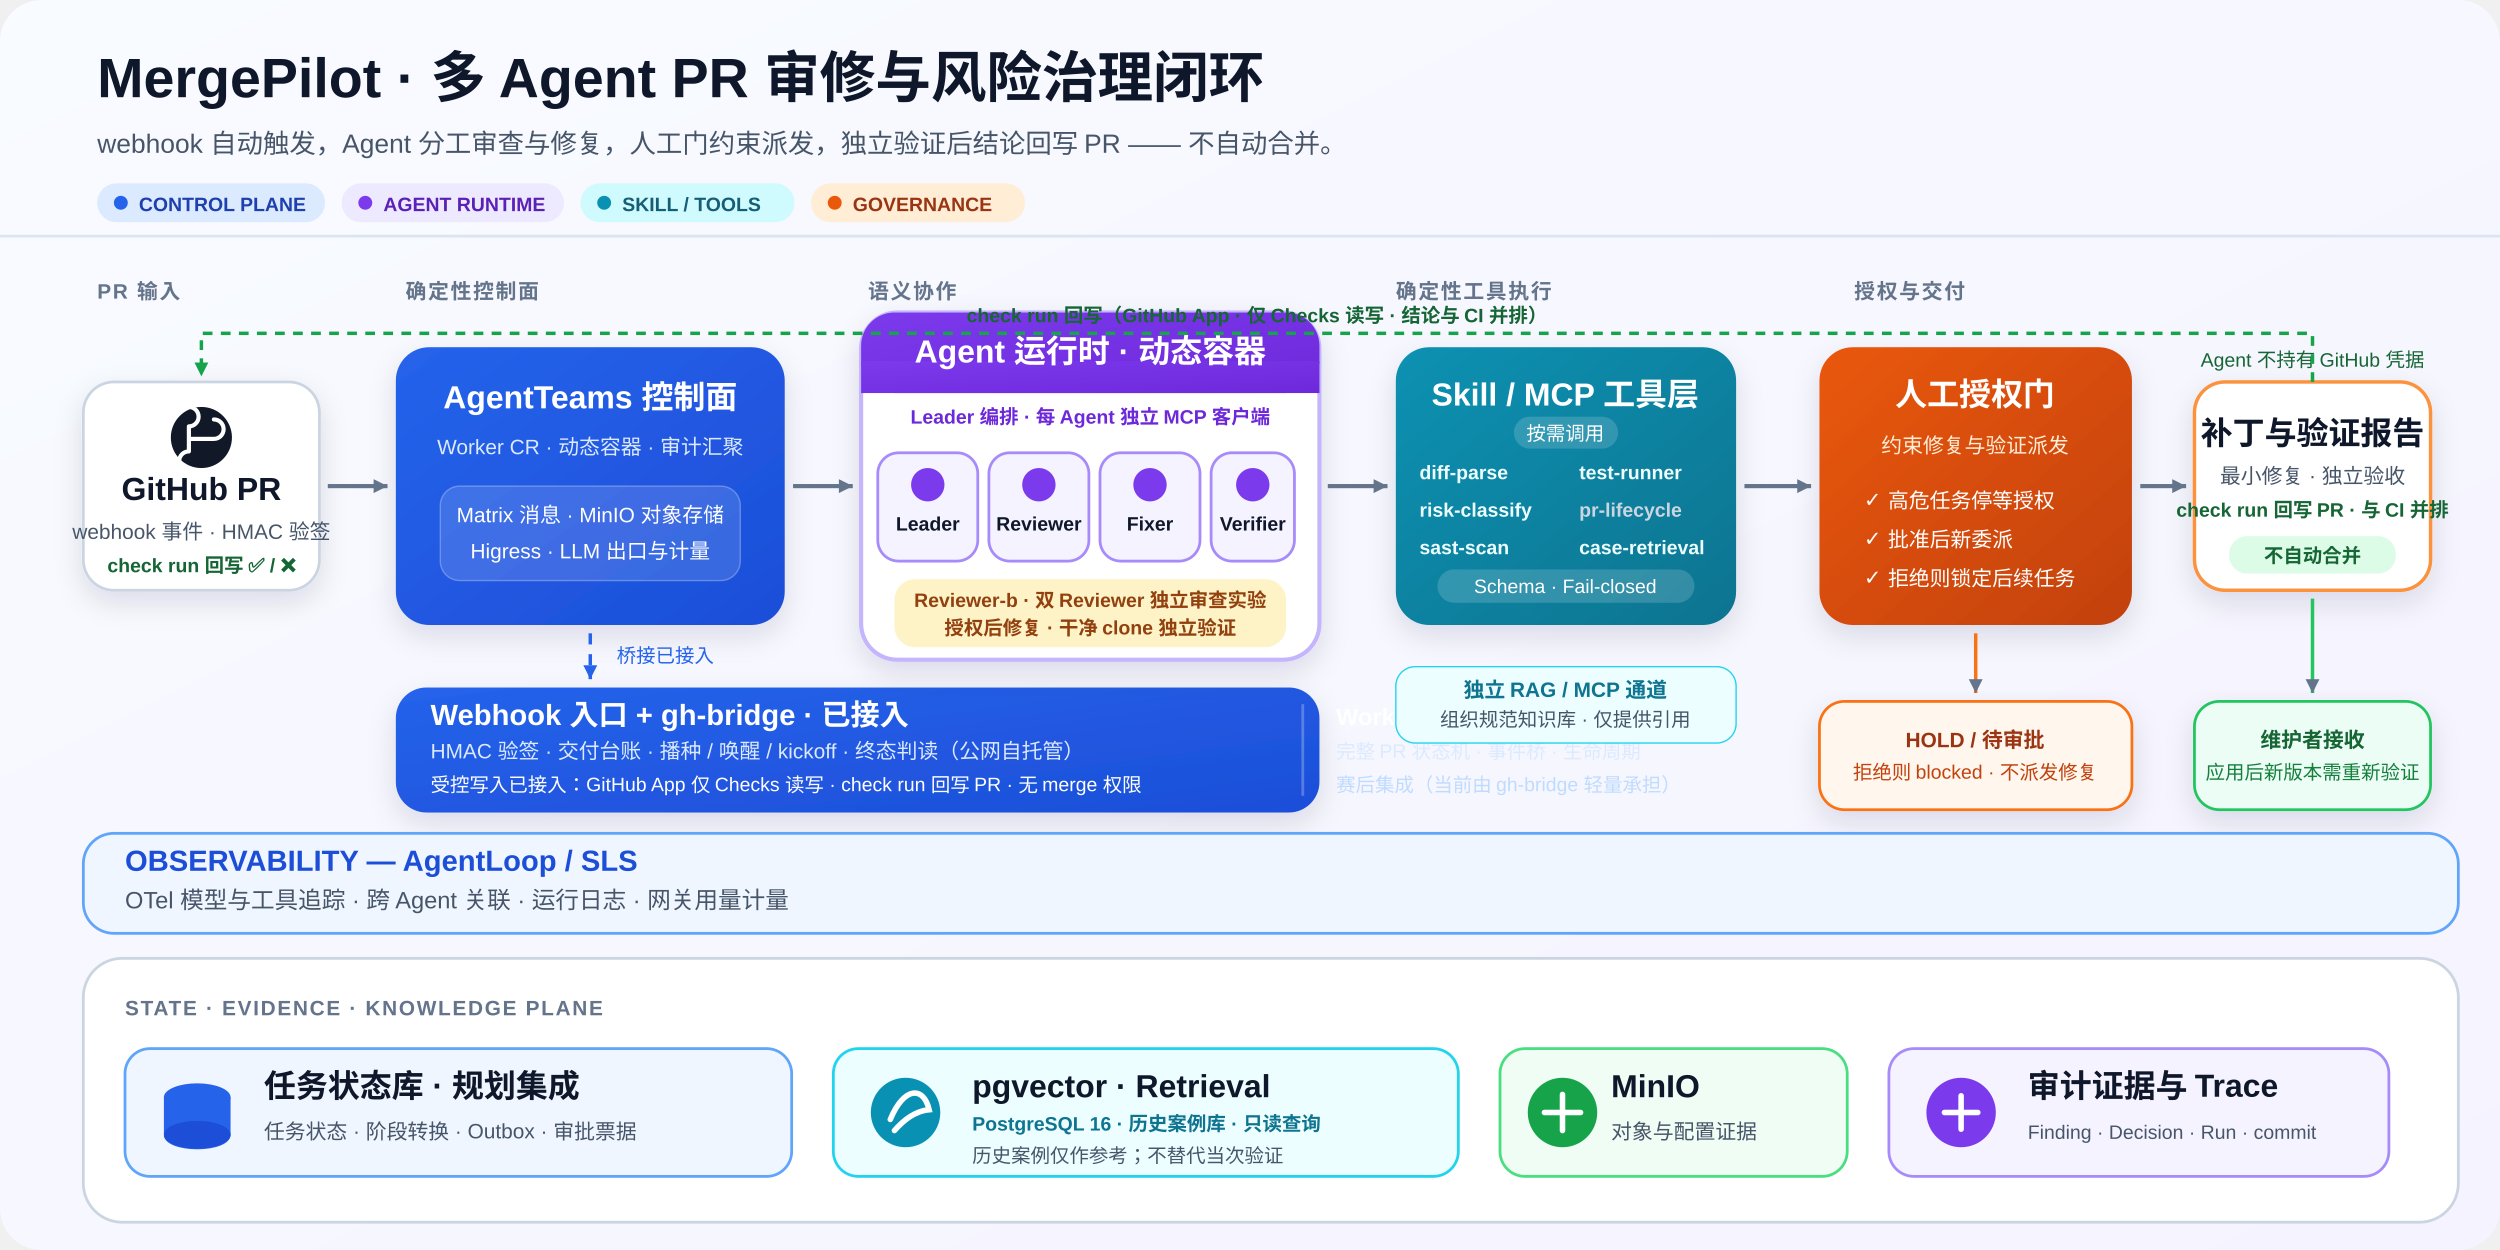
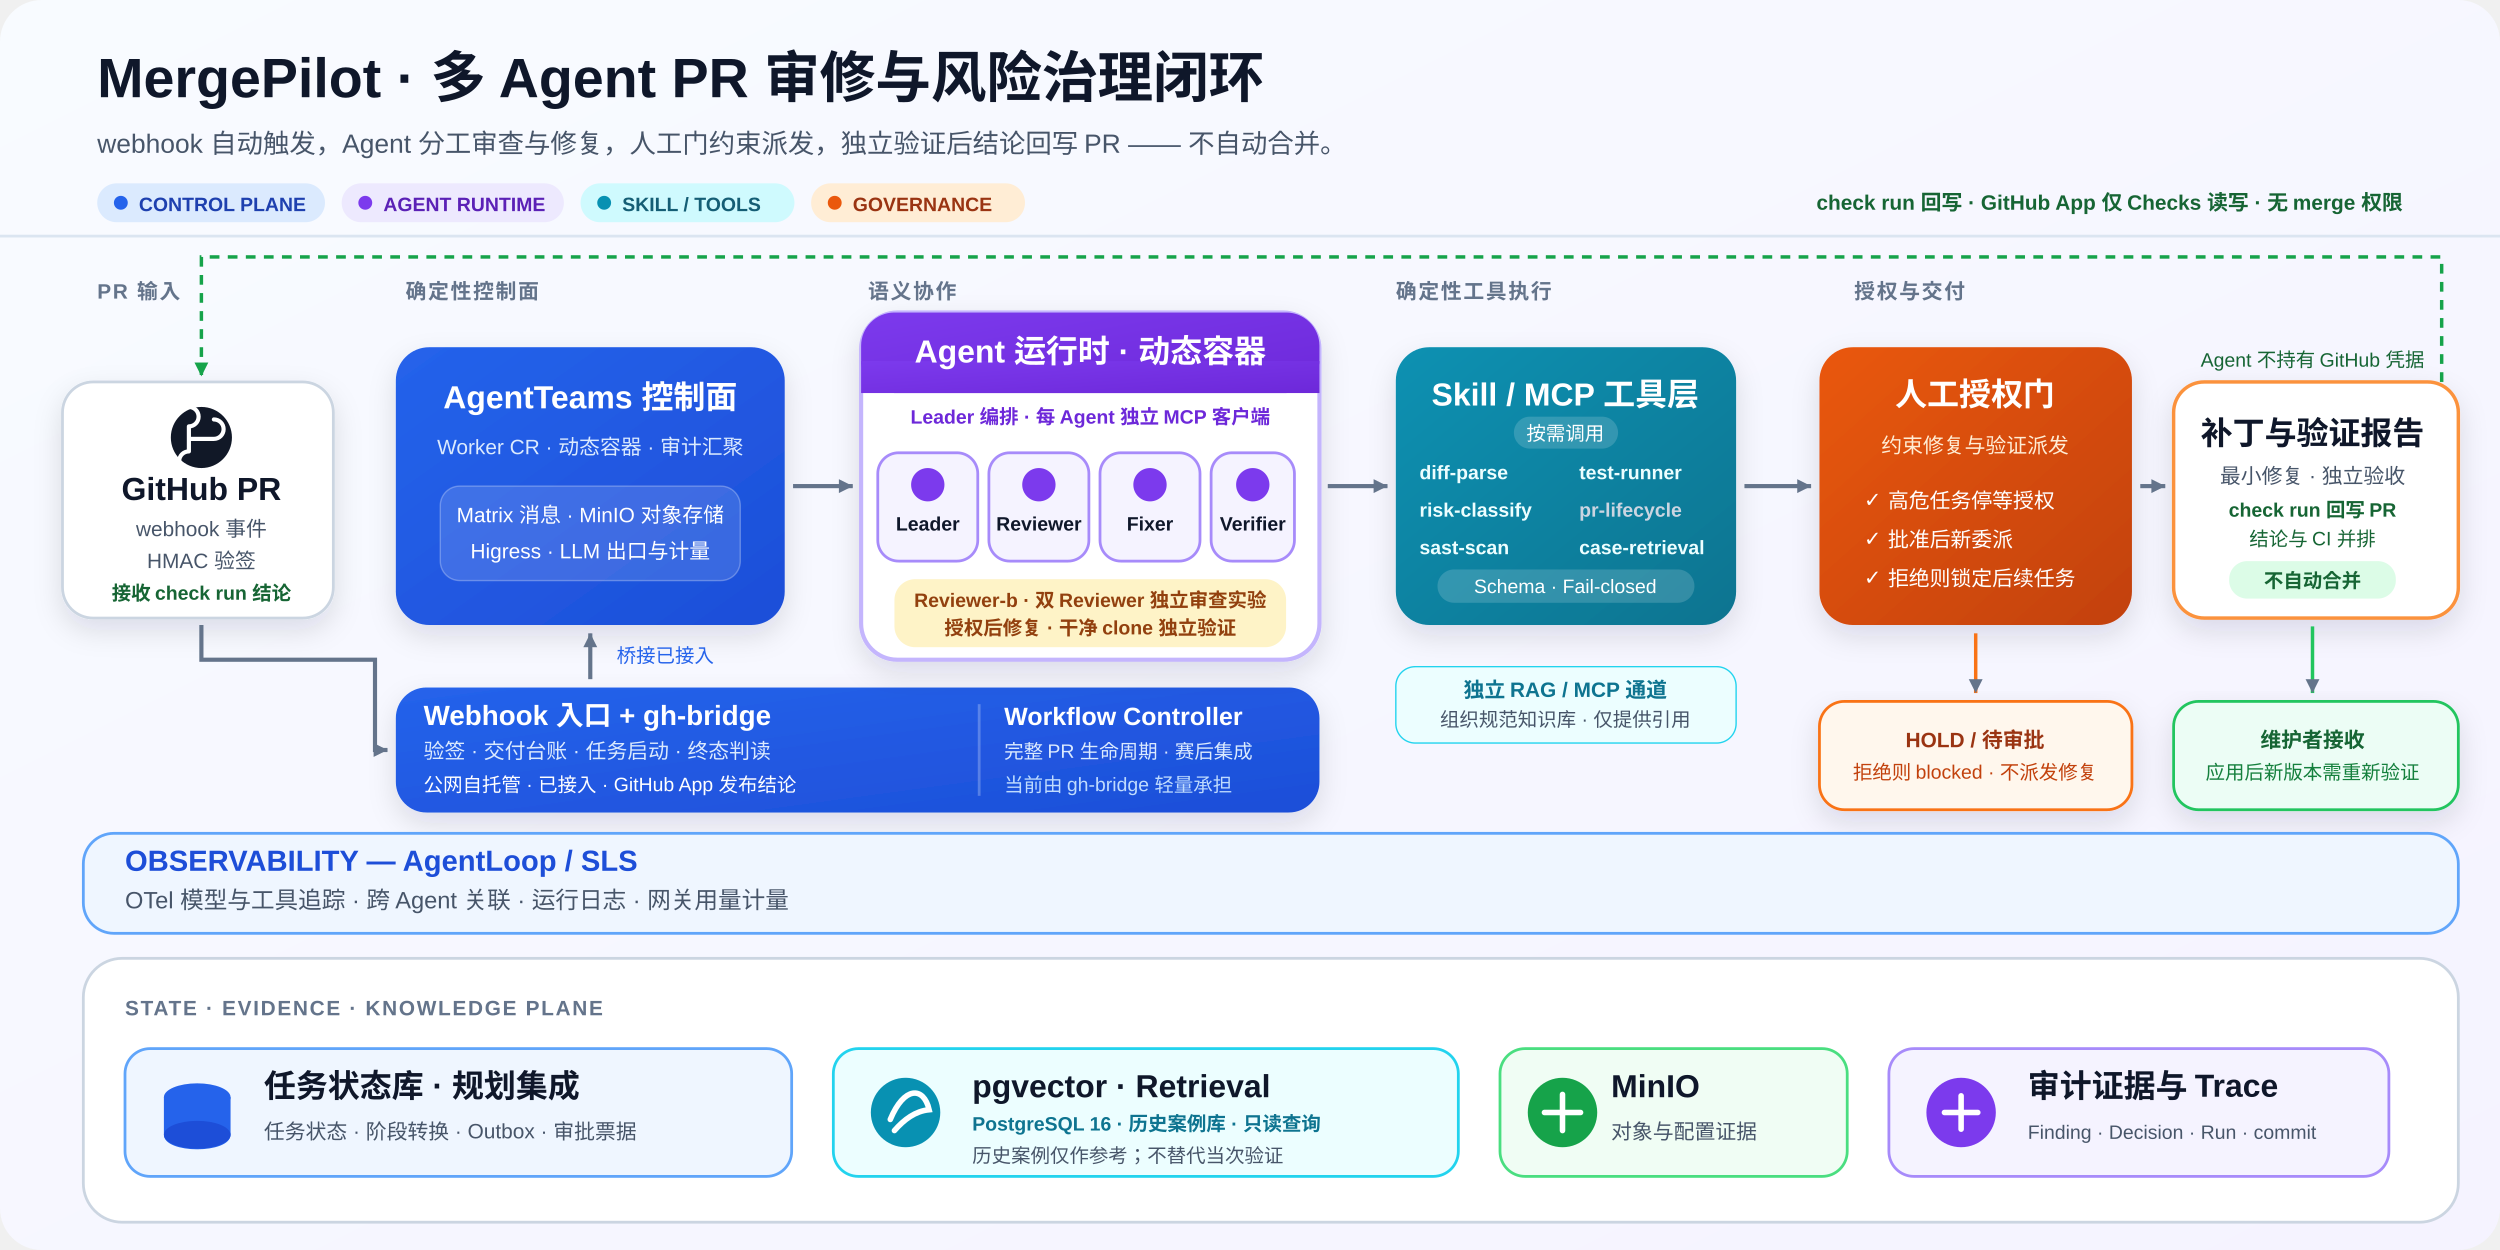
<svg xmlns="http://www.w3.org/2000/svg" width="1800" height="900" viewBox="0 0 1800 900" role="img" aria-labelledby="title desc">
  <defs>
    <linearGradient id="bg" x1="0" y1="0" x2="1" y2="1">
      <stop offset="0" stop-color="#f8fbff" />
      <stop offset="1" stop-color="#f5f3ff" />
    </linearGradient>
    <linearGradient id="controller" x1="0" y1="0" x2="1" y2="1">
      <stop offset="0" stop-color="#2563eb" />
      <stop offset="1" stop-color="#1d4ed8" />
    </linearGradient>
    <linearGradient id="runtime" x1="0" y1="0" x2="1" y2="1">
      <stop offset="0" stop-color="#7c3aed" />
      <stop offset="1" stop-color="#6d28d9" />
    </linearGradient>
    <linearGradient id="skills" x1="0" y1="0" x2="1" y2="1">
      <stop offset="0" stop-color="#0891b2" />
      <stop offset="1" stop-color="#0e7490" />
    </linearGradient>
    <linearGradient id="governance" x1="0" y1="0" x2="1" y2="1">
      <stop offset="0" stop-color="#ea580c" />
      <stop offset="1" stop-color="#c2410c" />
    </linearGradient>
    <filter id="shadow" x="-20%" y="-20%" width="140%" height="150%">
      <feDropShadow dx="0" dy="8" stdDeviation="10" flood-color="#0f172a" flood-opacity="0.12" />
    </filter>
    <marker id="arrow" markerWidth="10" markerHeight="10" refX="10" refY="5" orient="auto" markerUnits="userSpaceOnUse">
      <path d="M0,0 L10,5 L0,10 Z" fill="#64748b" />
    </marker>
    <marker id="arrowBlue" markerWidth="10" markerHeight="10" refX="10" refY="5" orient="auto" markerUnits="userSpaceOnUse">
      <path d="M0,0 L10,5 L0,10 Z" fill="#2563eb" />
    </marker>
    <marker id="arrowGreen" markerWidth="10" markerHeight="10" refX="10" refY="5" orient="auto" markerUnits="userSpaceOnUse">
      <path d="M0,0 L10,5 L0,10 Z" fill="#16a34a" />
    </marker>
    <style>
      .font { font-family: "Noto Sans SC", "Microsoft YaHei", "Segoe UI", "PingFang SC", Arial, sans-serif; font-kerning: normal; }
      .title { font-size: 40px; font-weight: 700; fill: #0f172a; }
      .subtitle { font-size: 19px; fill: #475569; }
      .lane { font-size: 15px; font-weight: 700; letter-spacing: 1.2px; fill: #64748b; }
      .card-title { font-size: 23px; font-weight: 700; }
      .card-body { font-size: 17px; }
      .small { font-size: 15px; }
      .tiny { font-size: 14px; }
      .white { fill: #ffffff; }
      .ink { fill: #0f172a; }
      .muted { fill: #475569; }
      .connector { fill: none; stroke: #64748b; stroke-width: 3; marker-end: url(#arrow); }
      .state-link { fill: none; stroke: #2563eb; stroke-width: 2.5; stroke-dasharray: 8 7; marker-end: url(#arrowBlue); }
    </style>
  </defs>
  <rect width="1800" height="900" rx="30" fill="url(#bg)" />
  <path d="M0 170 H1800" stroke="#dbe5f1" stroke-width="2" />
  <g class="font">
    <text x="70" y="70" class="title">MergePilot · 多 Agent PR 审修与风险治理闭环</text>
    <text x="70" y="110" class="subtitle">webhook 自动触发，Agent 分工审查与修复，人工门约束派发，独立验证后结论回写 PR —— 不自动合并。</text>
    <g transform="translate(70 132)">
      <rect width="164" height="28" rx="14" fill="#dbeafe" />
      <circle cx="17" cy="14" r="5" fill="#2563eb" />
      <text x="30" y="20" class="tiny" fill="#1e40af" font-weight="700">CONTROL PLANE</text>
      <rect x="176" width="160" height="28" rx="14" fill="#ede9fe" />
      <circle cx="193" cy="14" r="5" fill="#7c3aed" />
      <text x="206" y="20" class="tiny" fill="#5b21b6" font-weight="700">AGENT RUNTIME</text>
      <rect x="348" width="154" height="28" rx="14" fill="#cffafe" />
      <circle cx="365" cy="14" r="5" fill="#0891b2" />
      <text x="378" y="20" class="tiny" fill="#155e75" font-weight="700">SKILL / TOOLS</text>
      <rect x="514" width="154" height="28" rx="14" fill="#ffedd5" />
      <circle cx="531" cy="14" r="5" fill="#ea580c" />
      <text x="544" y="20" class="tiny" fill="#9a3412" font-weight="700">GOVERNANCE</text>
    </g>
    <text x="70" y="215" class="lane">PR 输入</text>
    <text x="292" y="215" class="lane">确定性控制面</text>
    <text x="625" y="215" class="lane">语义协作</text>
    <text x="1005" y="215" class="lane">确定性工具执行</text>
    <text x="1335" y="215" class="lane">授权与交付</text>
    <g filter="url(#shadow)">
-       <rect x="60" y="275" width="170" height="150" rx="22" fill="#ffffff" stroke="#cbd5e1" stroke-width="2" />
+       <rect x="45" y="275" width="195" height="170" rx="22" fill="#ffffff" stroke="#cbd5e1" stroke-width="2" />
    </g>
    <circle cx="145" cy="315" r="22" fill="#111827" />
    <path d="M136 307 v18 M136 307 a7 7 0 1 0 0-14 M136 325 a7 7 0 1 0 0 14 M136 316 h18 a7 7 0 1 0 0-14" fill="none" stroke="#fff" stroke-width="3" stroke-linecap="round" />
    <text x="145" y="360" text-anchor="middle" class="card-title ink">GitHub PR</text>
-     <text x="145" y="388" text-anchor="middle" class="small muted">webhook 事件 · HMAC 验签</text>
-     <text x="145" y="412" text-anchor="middle" class="tiny" fill="#166534" font-weight="700">check run 回写 ✅ / ❌</text>
+     <text x="145" y="386" text-anchor="middle" class="small muted">webhook 事件</text>
+     <text x="145" y="409" text-anchor="middle" class="small muted">HMAC 验签</text>
+     <text x="145" y="432" text-anchor="middle" class="tiny" fill="#166534" font-weight="700">接收 check run 结论</text>
    <g filter="url(#shadow)">
      <rect x="285" y="250" width="280" height="200" rx="24" fill="url(#controller)" />
    </g>
    <text x="425" y="294" text-anchor="middle" class="card-title white">AgentTeams 控制面</text>
    <text x="425" y="327" text-anchor="middle" class="small" fill="#dbeafe">Worker CR · 动态容器 · 审计汇聚</text>
    <rect x="317" y="350" width="216" height="68" rx="14" fill="#ffffff" fill-opacity="0.13" stroke="#ffffff" stroke-opacity="0.28" />
    <text x="425" y="376" text-anchor="middle" class="small white">Matrix 消息 · MinIO 对象存储</text>
    <text x="425" y="402" text-anchor="middle" class="small white">Higress · LLM 出口与计量</text>
    <g filter="url(#shadow)">
      <rect x="285" y="495" width="665" height="90" rx="22" fill="url(#controller)" />
    </g>
-     <line x1="938" y1="507" x2="938" y2="573" stroke="#ffffff" stroke-opacity="0.25" stroke-width="2" />
-     <text x="310" y="522" font-size="21" font-weight="700" class="white">Webhook 入口 + gh-bridge · 已接入</text>
-     <text x="310" y="546" class="small" fill="#dbeafe">HMAC 验签 · 交付台账 · 播种 / 唤醒 / kickoff · 终态判读（公网自托管）</text>
-     <text x="310" y="570" class="tiny white">受控写入已接入：GitHub App 仅 Checks 读写 · check run 回写 PR · 无 merge 权限</text>
-     <text x="962" y="522" font-size="17" font-weight="700" class="white">Workflow Controller</text>
-     <text x="962" y="546" class="tiny" fill="#dbeafe">完整 PR 状态机 · 事件桥 · 生命周期</text>
-     <text x="962" y="570" class="tiny" fill="#bfdbfe">赛后集成（当前由 gh-bridge 轻量承担）</text>
+     <line x1="705" y1="507" x2="705" y2="573" stroke="#ffffff" stroke-opacity="0.25" stroke-width="2" />
+     <text x="305" y="522" font-size="20" font-weight="700" class="white">Webhook 入口 + gh-bridge</text>
+     <text x="305" y="546" class="small" fill="#dbeafe">验签 · 交付台账 · 任务启动 · 终态判读</text>
+     <text x="305" y="570" class="tiny white">公网自托管 · 已接入 · GitHub App 发布结论</text>
+     <text x="723" y="522" font-size="18" font-weight="700" class="white">Workflow Controller</text>
+     <text x="723" y="546" class="tiny" fill="#dbeafe">完整 PR 生命周期 · 赛后集成</text>
+     <text x="723" y="570" class="tiny" fill="#bfdbfe">当前由 gh-bridge 轻量承担</text>
    <g filter="url(#shadow)">
      <rect x="620" y="225" width="330" height="250" rx="26" fill="#ffffff" stroke="#c4b5fd" stroke-width="3" />
    </g>
    <rect x="620" y="225" width="330" height="58" rx="24" fill="url(#runtime)" />
    <path d="M620 260 H950 V283 H620 Z" fill="url(#runtime)" />
    <text x="785" y="261" text-anchor="middle" class="card-title white">Agent 运行时 · 动态容器</text>
    <text x="785" y="305" text-anchor="middle" class="tiny" fill="#6d28d9" font-weight="700">Leader 编排 · 每 Agent 独立 MCP 客户端</text>
    <g>
      <rect x="632" y="326" width="72" height="78" rx="15" fill="#f5f3ff" stroke="#a78bfa" stroke-width="2" />
      <circle cx="668" cy="349" r="12" fill="#7c3aed" />
      <text x="668" y="382" text-anchor="middle" class="tiny ink" font-weight="700">Leader</text>
      <rect x="712" y="326" width="72" height="78" rx="15" fill="#f5f3ff" stroke="#a78bfa" stroke-width="2" />
      <circle cx="748" cy="349" r="12" fill="#7c3aed" />
      <text x="748" y="382" text-anchor="middle" class="tiny ink" font-weight="700">Reviewer</text>
      <rect x="792" y="326" width="72" height="78" rx="15" fill="#f5f3ff" stroke="#a78bfa" stroke-width="2" />
      <circle cx="828" cy="349" r="12" fill="#7c3aed" />
      <text x="828" y="382" text-anchor="middle" class="tiny ink" font-weight="700">Fixer</text>
      <rect x="872" y="326" width="60" height="78" rx="15" fill="#f5f3ff" stroke="#a78bfa" stroke-width="2" />
      <circle cx="902" cy="349" r="12" fill="#7c3aed" />
      <text x="902" y="382" text-anchor="middle" class="tiny ink" font-weight="700">Verifier</text>
    </g>
    <rect x="644" y="417" width="282" height="49" rx="15" fill="#fef3c7" />
    <text x="785" y="437" text-anchor="middle" class="tiny" fill="#92400e" font-weight="700">Reviewer-b · 双 Reviewer 独立审查实验</text>
    <text x="785" y="457" text-anchor="middle" class="tiny" fill="#92400e" font-weight="700">授权后修复 · 干净 clone 独立验证</text>
    <g filter="url(#shadow)">
      <rect x="1005" y="250" width="245" height="200" rx="24" fill="url(#skills)" />
    </g>
    <text x="1127" y="292" text-anchor="middle" class="card-title white">Skill / MCP 工具层</text>
    <rect x="1090" y="300" width="75" height="23" rx="11.5" fill="#ffffff" fill-opacity="0.16" />
    <text x="1127" y="317" text-anchor="middle" class="tiny white">按需调用</text>
    <g fill="#ecfeff" font-weight="650" font-size="14px">
      <text x="1022" y="345">diff-parse</text>
      <text x="1022" y="372">risk-classify</text>
      <text x="1022" y="399">sast-scan</text>
      <text x="1137" y="345">test-runner</text>
      <text x="1137" y="372" fill="#cbd5e1">pr-lifecycle</text>
      <text x="1137" y="399">case-retrieval</text>
    </g>
    <rect x="1035" y="410" width="185" height="24" rx="12" fill="#ffffff" fill-opacity="0.16" />
    <text x="1127" y="427" text-anchor="middle" class="tiny white">Schema · Fail-closed</text>
    <rect x="1005" y="480" width="245" height="55" rx="14" fill="#ecfeff" stroke="#22d3ee" />
    <text x="1127" y="502" text-anchor="middle" class="small" fill="#0e7490" font-weight="700">独立 RAG / MCP 通道</text>
    <text x="1127" y="523" text-anchor="middle" class="tiny muted">组织规范知识库 · 仅提供引用</text>
    <g filter="url(#shadow)">
      <rect x="1310" y="250" width="225" height="200" rx="24" fill="url(#governance)" />
    </g>
    <text x="1422" y="292" text-anchor="middle" class="card-title white">人工授权门</text>
    <text x="1422" y="326" text-anchor="middle" class="small" fill="#ffedd5">约束修复与验证派发</text>
    <g class="small white">
      <text x="1342" y="365">✓ 高危任务停等授权</text>
      <text x="1342" y="393">✓ 批准后新委派</text>
      <text x="1342" y="421">✓ 拒绝则锁定后续任务</text>
    </g>
    <g filter="url(#shadow)">
-       <rect x="1580" y="275" width="170" height="150" rx="22" fill="#ffffff" stroke="#fb923c" stroke-width="2.5" />
+       <rect x="1565" y="275" width="205" height="170" rx="22" fill="#ffffff" stroke="#fb923c" stroke-width="2.5" />
    </g>
    <text x="1665" y="320" text-anchor="middle" class="card-title ink">补丁与验证报告</text>
    <text x="1665" y="348" text-anchor="middle" class="small muted">最小修复 · 独立验收</text>
-     <text x="1665" y="372" text-anchor="middle" class="tiny" fill="#166534" font-weight="700">check run 回写 PR · 与 CI 并排</text>
-     <rect x="1605" y="386" width="120" height="27" rx="13" fill="#dcfce7" />
-     <text x="1665" y="405" text-anchor="middle" class="tiny" fill="#166534" font-weight="750">不自动合并</text>
+     <text x="1665" y="372" text-anchor="middle" class="tiny" fill="#166534" font-weight="700">check run 回写 PR</text>
+     <text x="1665" y="393" text-anchor="middle" class="tiny" fill="#166534">结论与 CI 并排</text>
+     <rect x="1605" y="404" width="120" height="27" rx="13" fill="#dcfce7" />
+     <text x="1665" y="423" text-anchor="middle" class="tiny" fill="#166534" font-weight="750">不自动合并</text>
    <text x="1665" y="264" text-anchor="middle" class="tiny" fill="#166534">Agent 不持有 GitHub 凭据</text>
-     <path d="M1665 275 V240 H145 V271" fill="none" stroke="#16a34a" stroke-width="2.5" stroke-dasharray="7 6" marker-end="url(#arrowGreen)" />
-     <text x="905" y="232" text-anchor="middle" class="tiny" fill="#166534" font-weight="700">check run 回写（GitHub App · 仅 Checks 读写 · 结论与 CI 并排）</text>
-     <path d="M236 350 H279" class="connector" />
-     <path d="M425 456 V489" class="state-link" />
+     <path d="M1758 275 V185 H145 V271" fill="none" stroke="#16a34a" stroke-width="2.5" stroke-dasharray="7 6" marker-end="url(#arrowGreen)" />
+     <text x="1730" y="151" text-anchor="end" class="small" fill="#166534" font-weight="700">check run 回写 · GitHub App 仅 Checks 读写 · 无 merge 权限</text>
+     <path d="M145 450 V475 H270 V540 H279" class="connector" />
+     <path d="M425 489 V456" class="connector" />
    <text x="444" y="477" class="tiny" fill="#2563eb">桥接已接入</text>
    <path d="M571 350 H614" class="connector" />
    <path d="M956 350 H999" class="connector" />
    <path d="M1256 350 H1304" class="connector" />
-     <path d="M1541 350 H1574" class="connector" />
+     <path d="M1541 350 H1559" class="connector" />
    <path d="M1422.5 456 V499" fill="none" stroke="#f97316" stroke-width="2.5" marker-end="url(#arrow)" />
-     <path d="M1665 431 V499" fill="none" stroke="#22c55e" stroke-width="2.5" marker-end="url(#arrow)" />
+     <path d="M1665 451 V499" fill="none" stroke="#22c55e" stroke-width="2.5" marker-end="url(#arrow)" />
    <g filter="url(#shadow)">
      <rect x="1310" y="505" width="225" height="78" rx="18" fill="#fff7ed" stroke="#f97316" stroke-width="2" />
-       <rect x="1580" y="505" width="170" height="78" rx="18" fill="#ecfdf5" stroke="#22c55e" stroke-width="2" />
+       <rect x="1565" y="505" width="205" height="78" rx="18" fill="#ecfdf5" stroke="#22c55e" stroke-width="2" />
    </g>
    <text x="1422" y="538" text-anchor="middle" class="small" fill="#9a3412" font-weight="750">HOLD / 待审批</text>
    <text x="1422" y="561" text-anchor="middle" class="tiny" fill="#c2410c">拒绝则 blocked · 不派发修复</text>
    <text x="1665" y="538" text-anchor="middle" class="small" fill="#166534" font-weight="750">维护者接收</text>
    <text x="1665" y="561" text-anchor="middle" class="tiny" fill="#15803d">应用后新版本需重新验证</text>
    <rect x="60" y="600" width="1710" height="72" rx="22" fill="#eff6ff" stroke="#60a5fa" stroke-width="2" />
    <text x="90" y="627" font-size="21" font-weight="700" fill="#1d4ed8">OBSERVABILITY — AgentLoop / SLS</text>
    <text x="90" y="654" class="card-body muted">OTel 模型与工具追踪 · 跨 Agent 关联 · 运行日志 · 网关用量计量</text>
    <g transform="translate(0 55)">
      <rect x="60" y="635" width="1710" height="190" rx="28" fill="#ffffff" stroke="#cbd5e1" stroke-width="2" />
      <text x="90" y="676" class="lane">STATE · EVIDENCE · KNOWLEDGE PLANE</text>
      <g>
        <rect x="90" y="700" width="480" height="92" rx="18" fill="#eff6ff" stroke="#60a5fa" stroke-width="2" />
        <ellipse cx="142" cy="735" rx="24" ry="10" fill="#2563eb" />
        <path d="M118 735 V762 C118 776 166 776 166 762 V735" fill="#2563eb" />
        <ellipse cx="142" cy="762" rx="24" ry="10" fill="#1d4ed8" />
        <text x="190" y="735" class="card-title ink">任务状态库 · 规划集成</text>
        <text x="190" y="765" class="small muted">任务状态 · 阶段转换 · Outbox · 审批票据</text>
      </g>
      <g>
        <rect x="600" y="700" width="450" height="92" rx="18" fill="#ecfeff" stroke="#22d3ee" stroke-width="2" />
        <circle cx="652" cy="746" r="25" fill="#0891b2" />
        <path d="M641 751 c10-24 24-24 28-7 c-10 1-18 7-25 15" fill="none" stroke="#fff" stroke-width="4" stroke-linecap="round" />
        <text x="700" y="735" class="card-title ink">pgvector · Retrieval</text>
        <text x="700" y="759" class="tiny" fill="#0e7490" font-weight="700">PostgreSQL 16 · 历史案例库 · 只读查询</text>
        <text x="700" y="782" class="tiny muted">历史案例仅作参考；不替代当次验证</text>
      </g>
      <g>
        <rect x="1080" y="700" width="250" height="92" rx="18" fill="#f0fdf4" stroke="#4ade80" stroke-width="2" />
        <circle cx="1125" cy="746" r="25" fill="#16a34a" />
        <path d="M1112 746 h26 M1125 733 v26" stroke="#fff" stroke-width="4" stroke-linecap="round" />
        <text x="1160" y="735" class="card-title ink">MinIO</text>
        <text x="1160" y="765" class="small muted">对象与配置证据</text>
      </g>
      <g>
        <rect x="1360" y="700" width="360" height="92" rx="18" fill="#f5f3ff" stroke="#a78bfa" stroke-width="2" />
        <circle cx="1412" cy="746" r="25" fill="#7c3aed" />
        <path d="M1400 746 h24 M1412 734 v24" stroke="#fff" stroke-width="4" stroke-linecap="round" />
        <text x="1460" y="735" class="card-title ink">审计证据与 Trace</text>
        <text x="1460" y="765" class="tiny muted">Finding · Decision · Run · commit</text>
      </g>
    </g>
  </g>
</svg>
